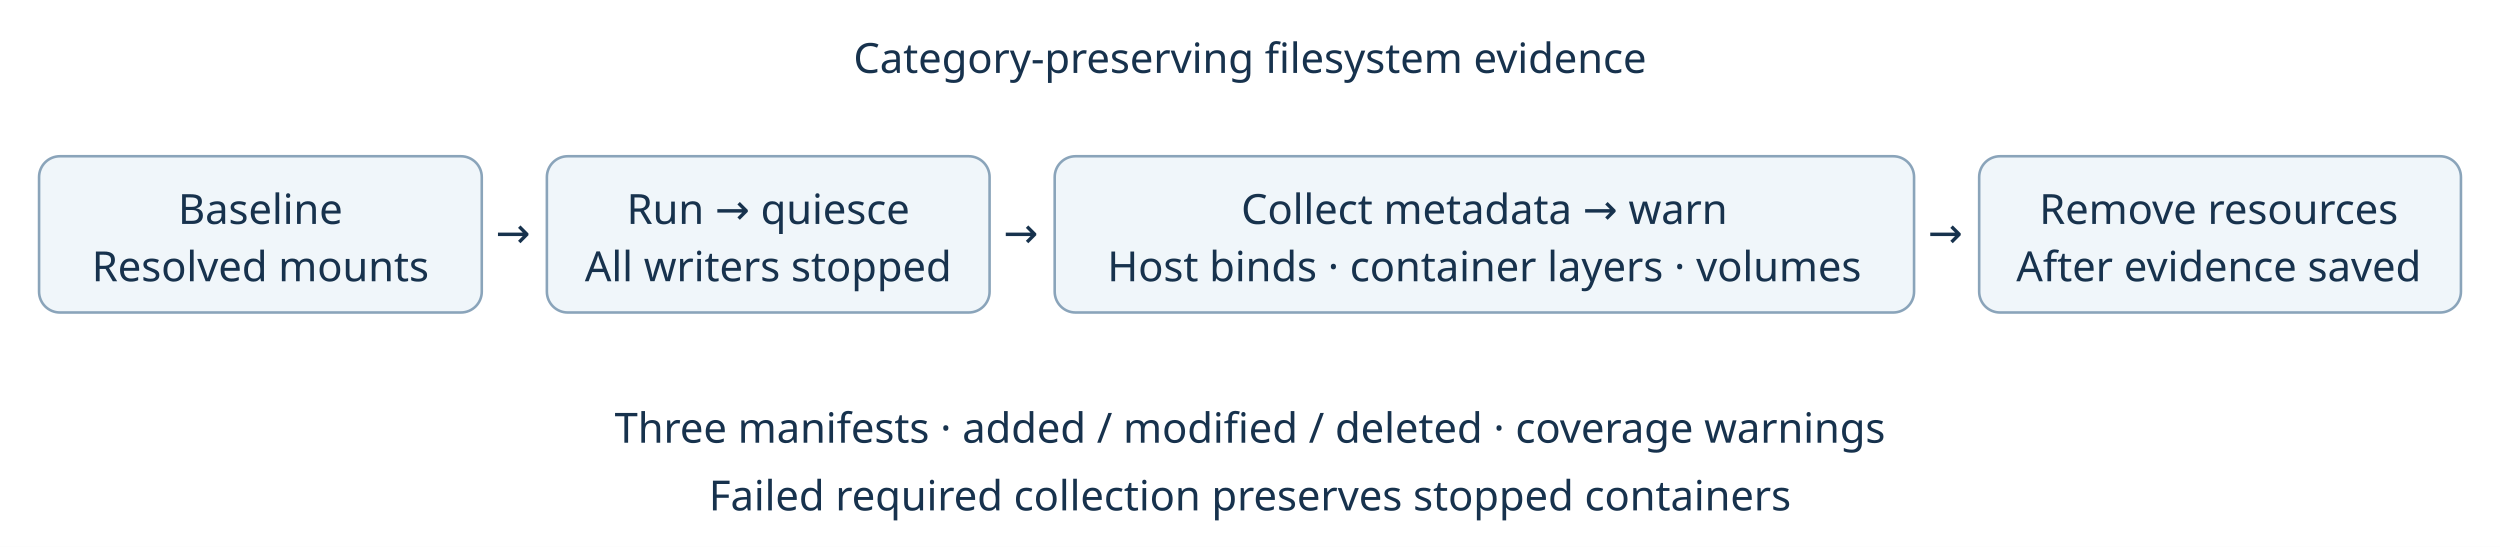
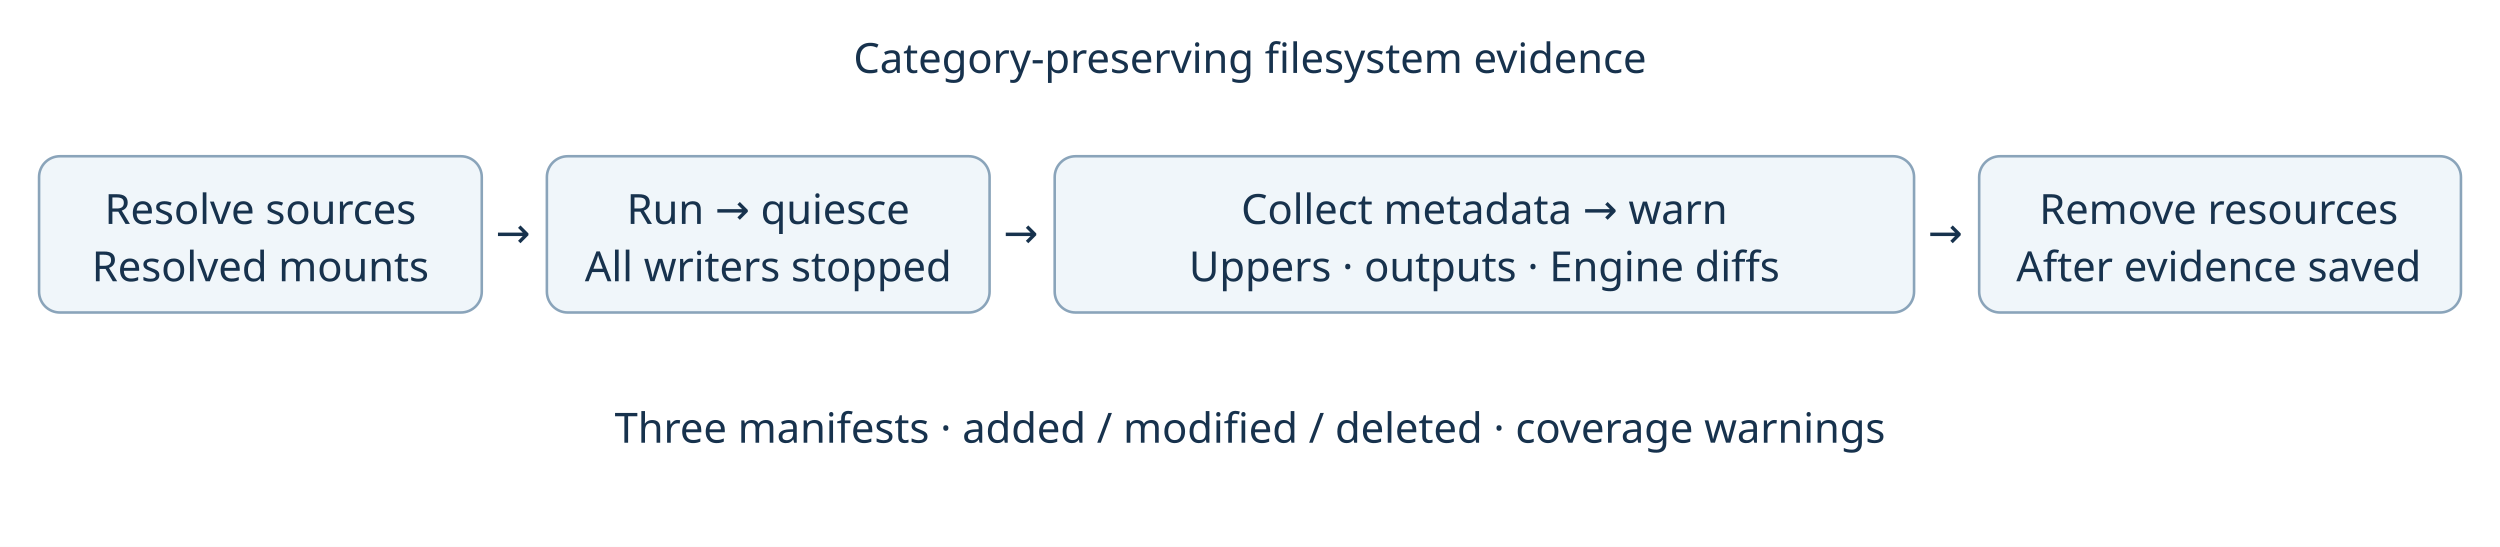
<svg xmlns="http://www.w3.org/2000/svg" width="960" height="210" viewBox="0 0 960 210">
  <style>text{font:16px sans-serif;text-anchor:middle;fill:#17324d}rect{fill:#f0f6fa;stroke:#8aa4ba}</style>
  <rect width="960" height="210" style="fill:white;stroke:none" />
  <text x="480" y="28">Category-preserving filesystem evidence</text>
  <rect x="15" y="60" width="170" height="60" rx="8" />
-   <text x="100" y="86">Baseline</text>
+   <text x="100" y="86">Resolve sources</text>
  <text x="100" y="108">Resolved mounts</text>
  <rect x="210" y="60" width="170" height="60" rx="8" />
  <text x="295" y="86">Run → quiesce</text>
  <text x="295" y="108">All writers stopped</text>
  <rect x="405" y="60" width="330" height="60" rx="8" />
  <text x="570" y="86">Collect metadata → warn</text>
-   <text x="570" y="108">Host binds · container layers · volumes</text>
+   <text x="570" y="108">Uppers · outputs · Engine diffs</text>
  <rect x="760" y="60" width="185" height="60" rx="8" />
  <text x="852" y="86">Remove resources</text>
  <text x="852" y="108">After evidence saved</text>
  <text x="197" y="95">→</text>
  <text x="392" y="95">→</text>
  <text x="747" y="95">→</text>
  <text x="480" y="170">Three manifests · added / modified / deleted · coverage warnings</text>
-   <text x="480" y="196">Failed required collection preserves stopped containers</text>
</svg>
